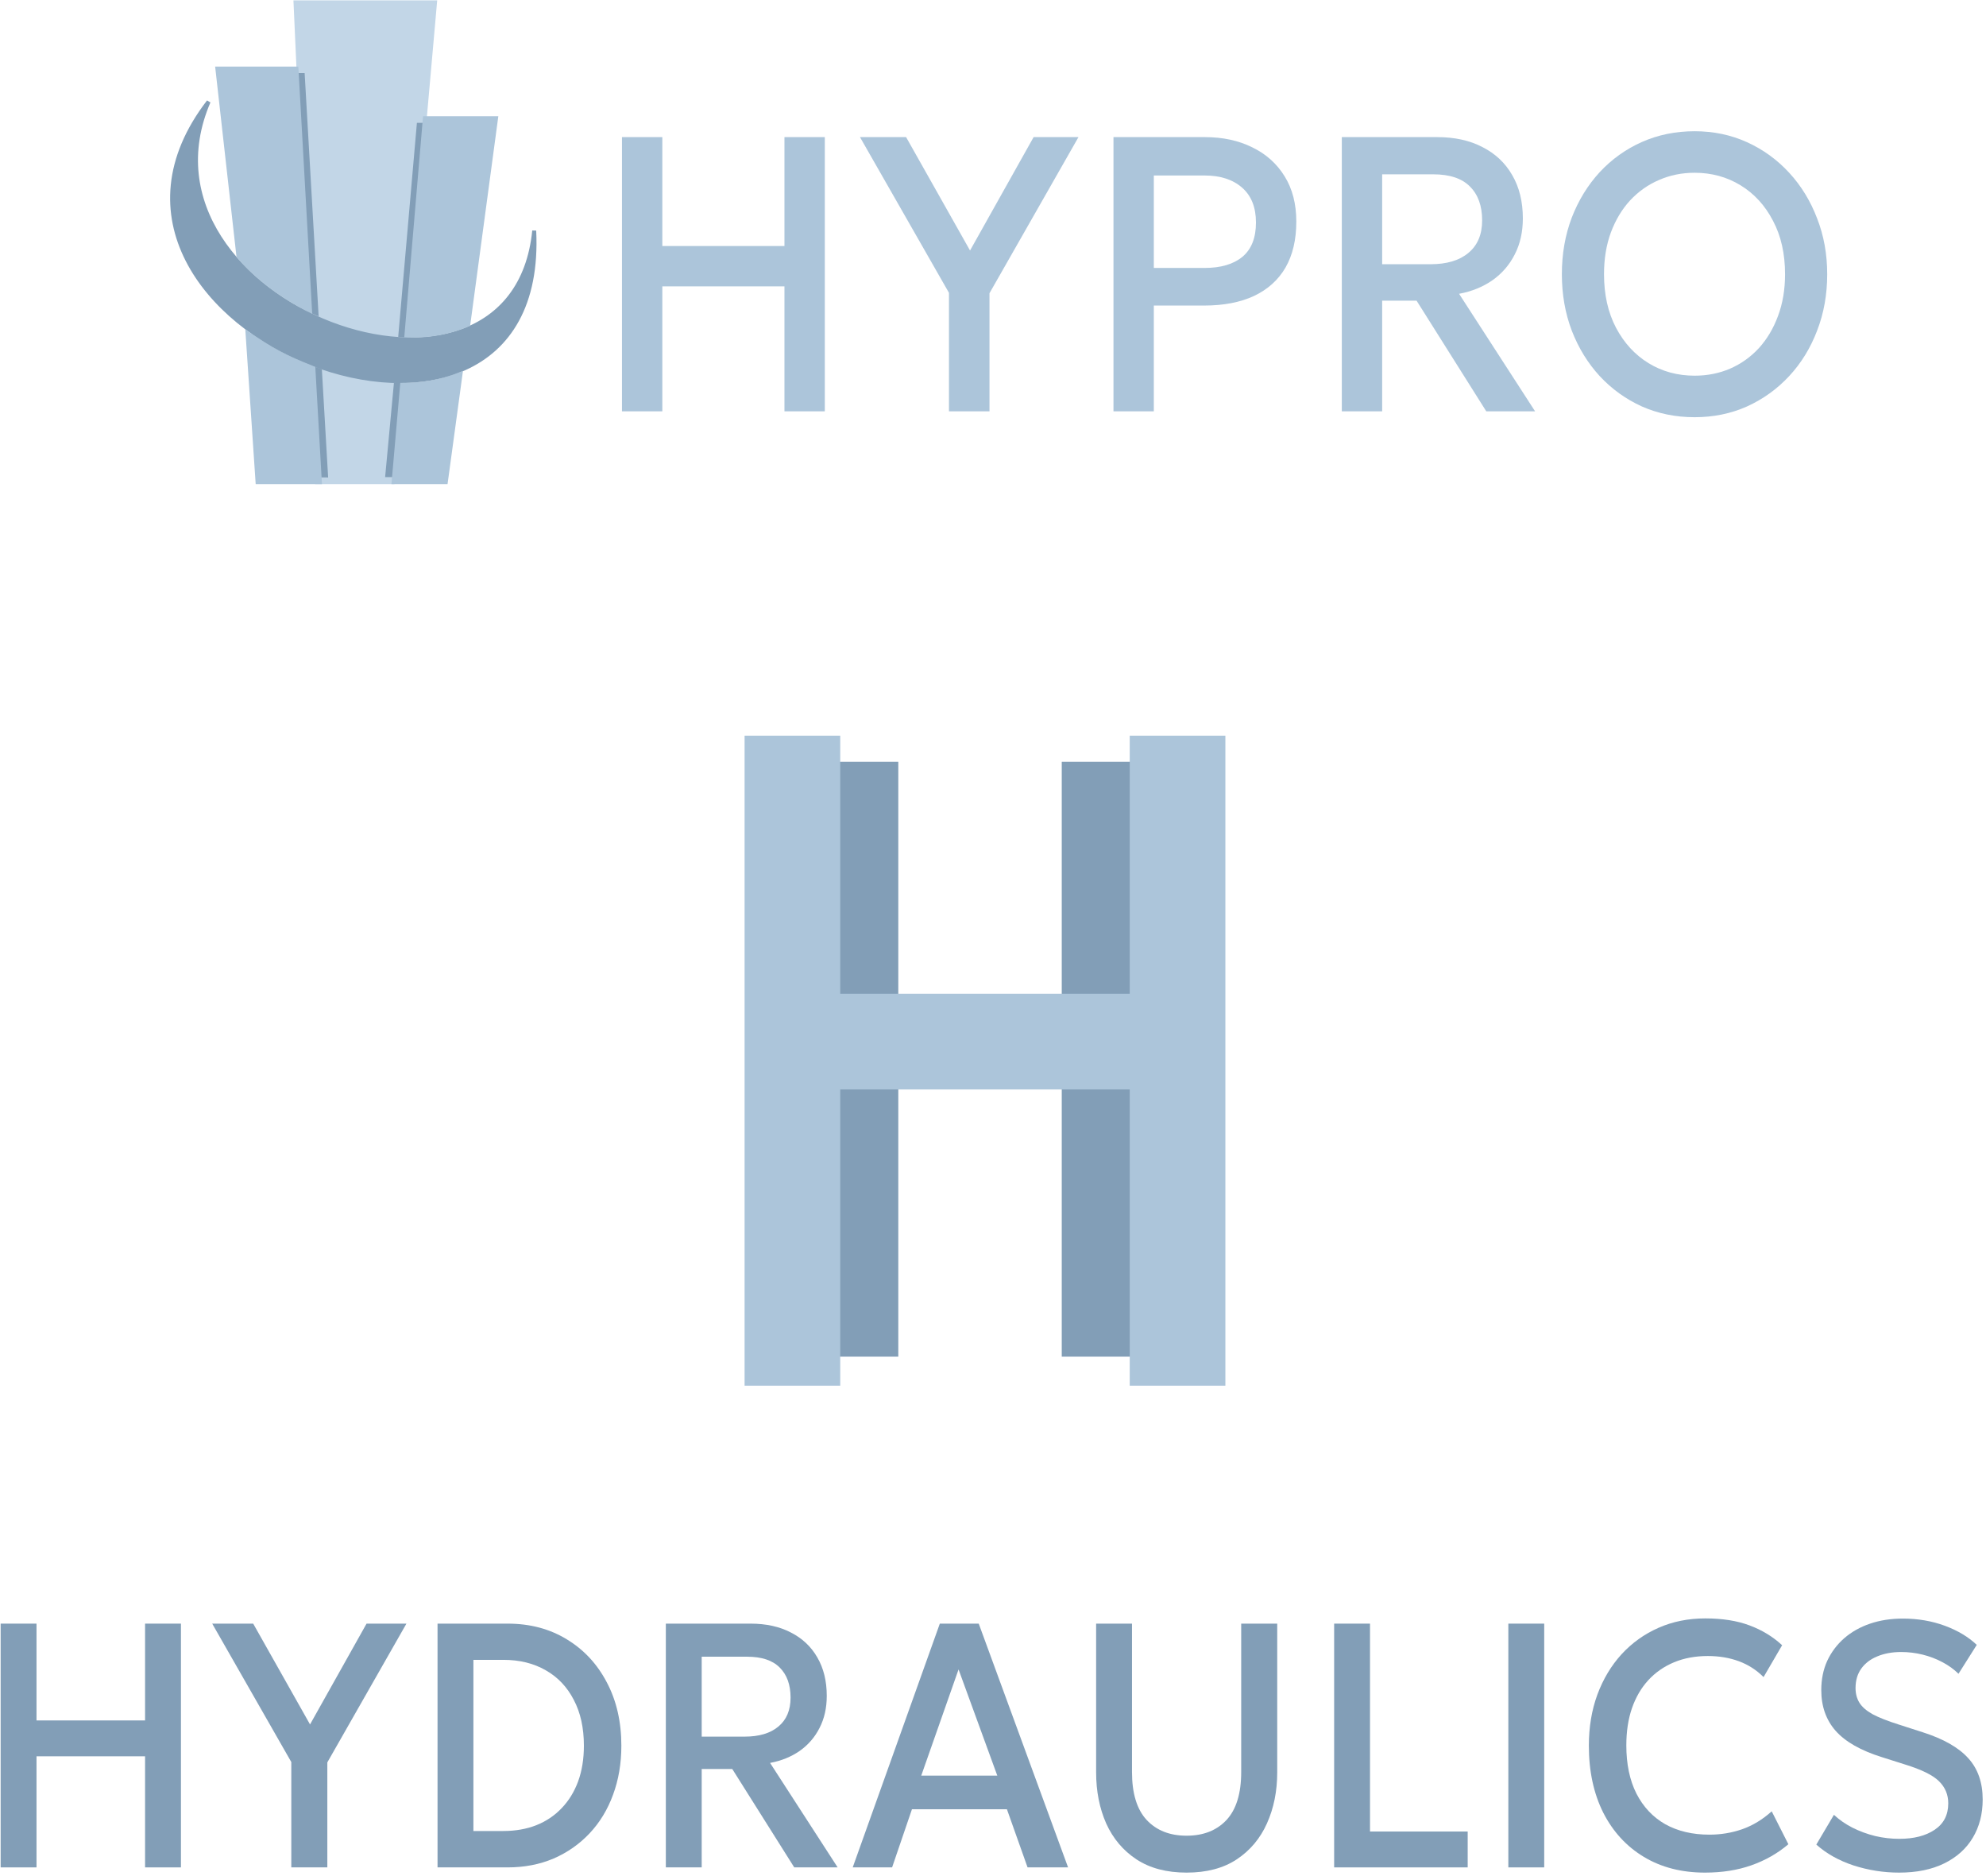
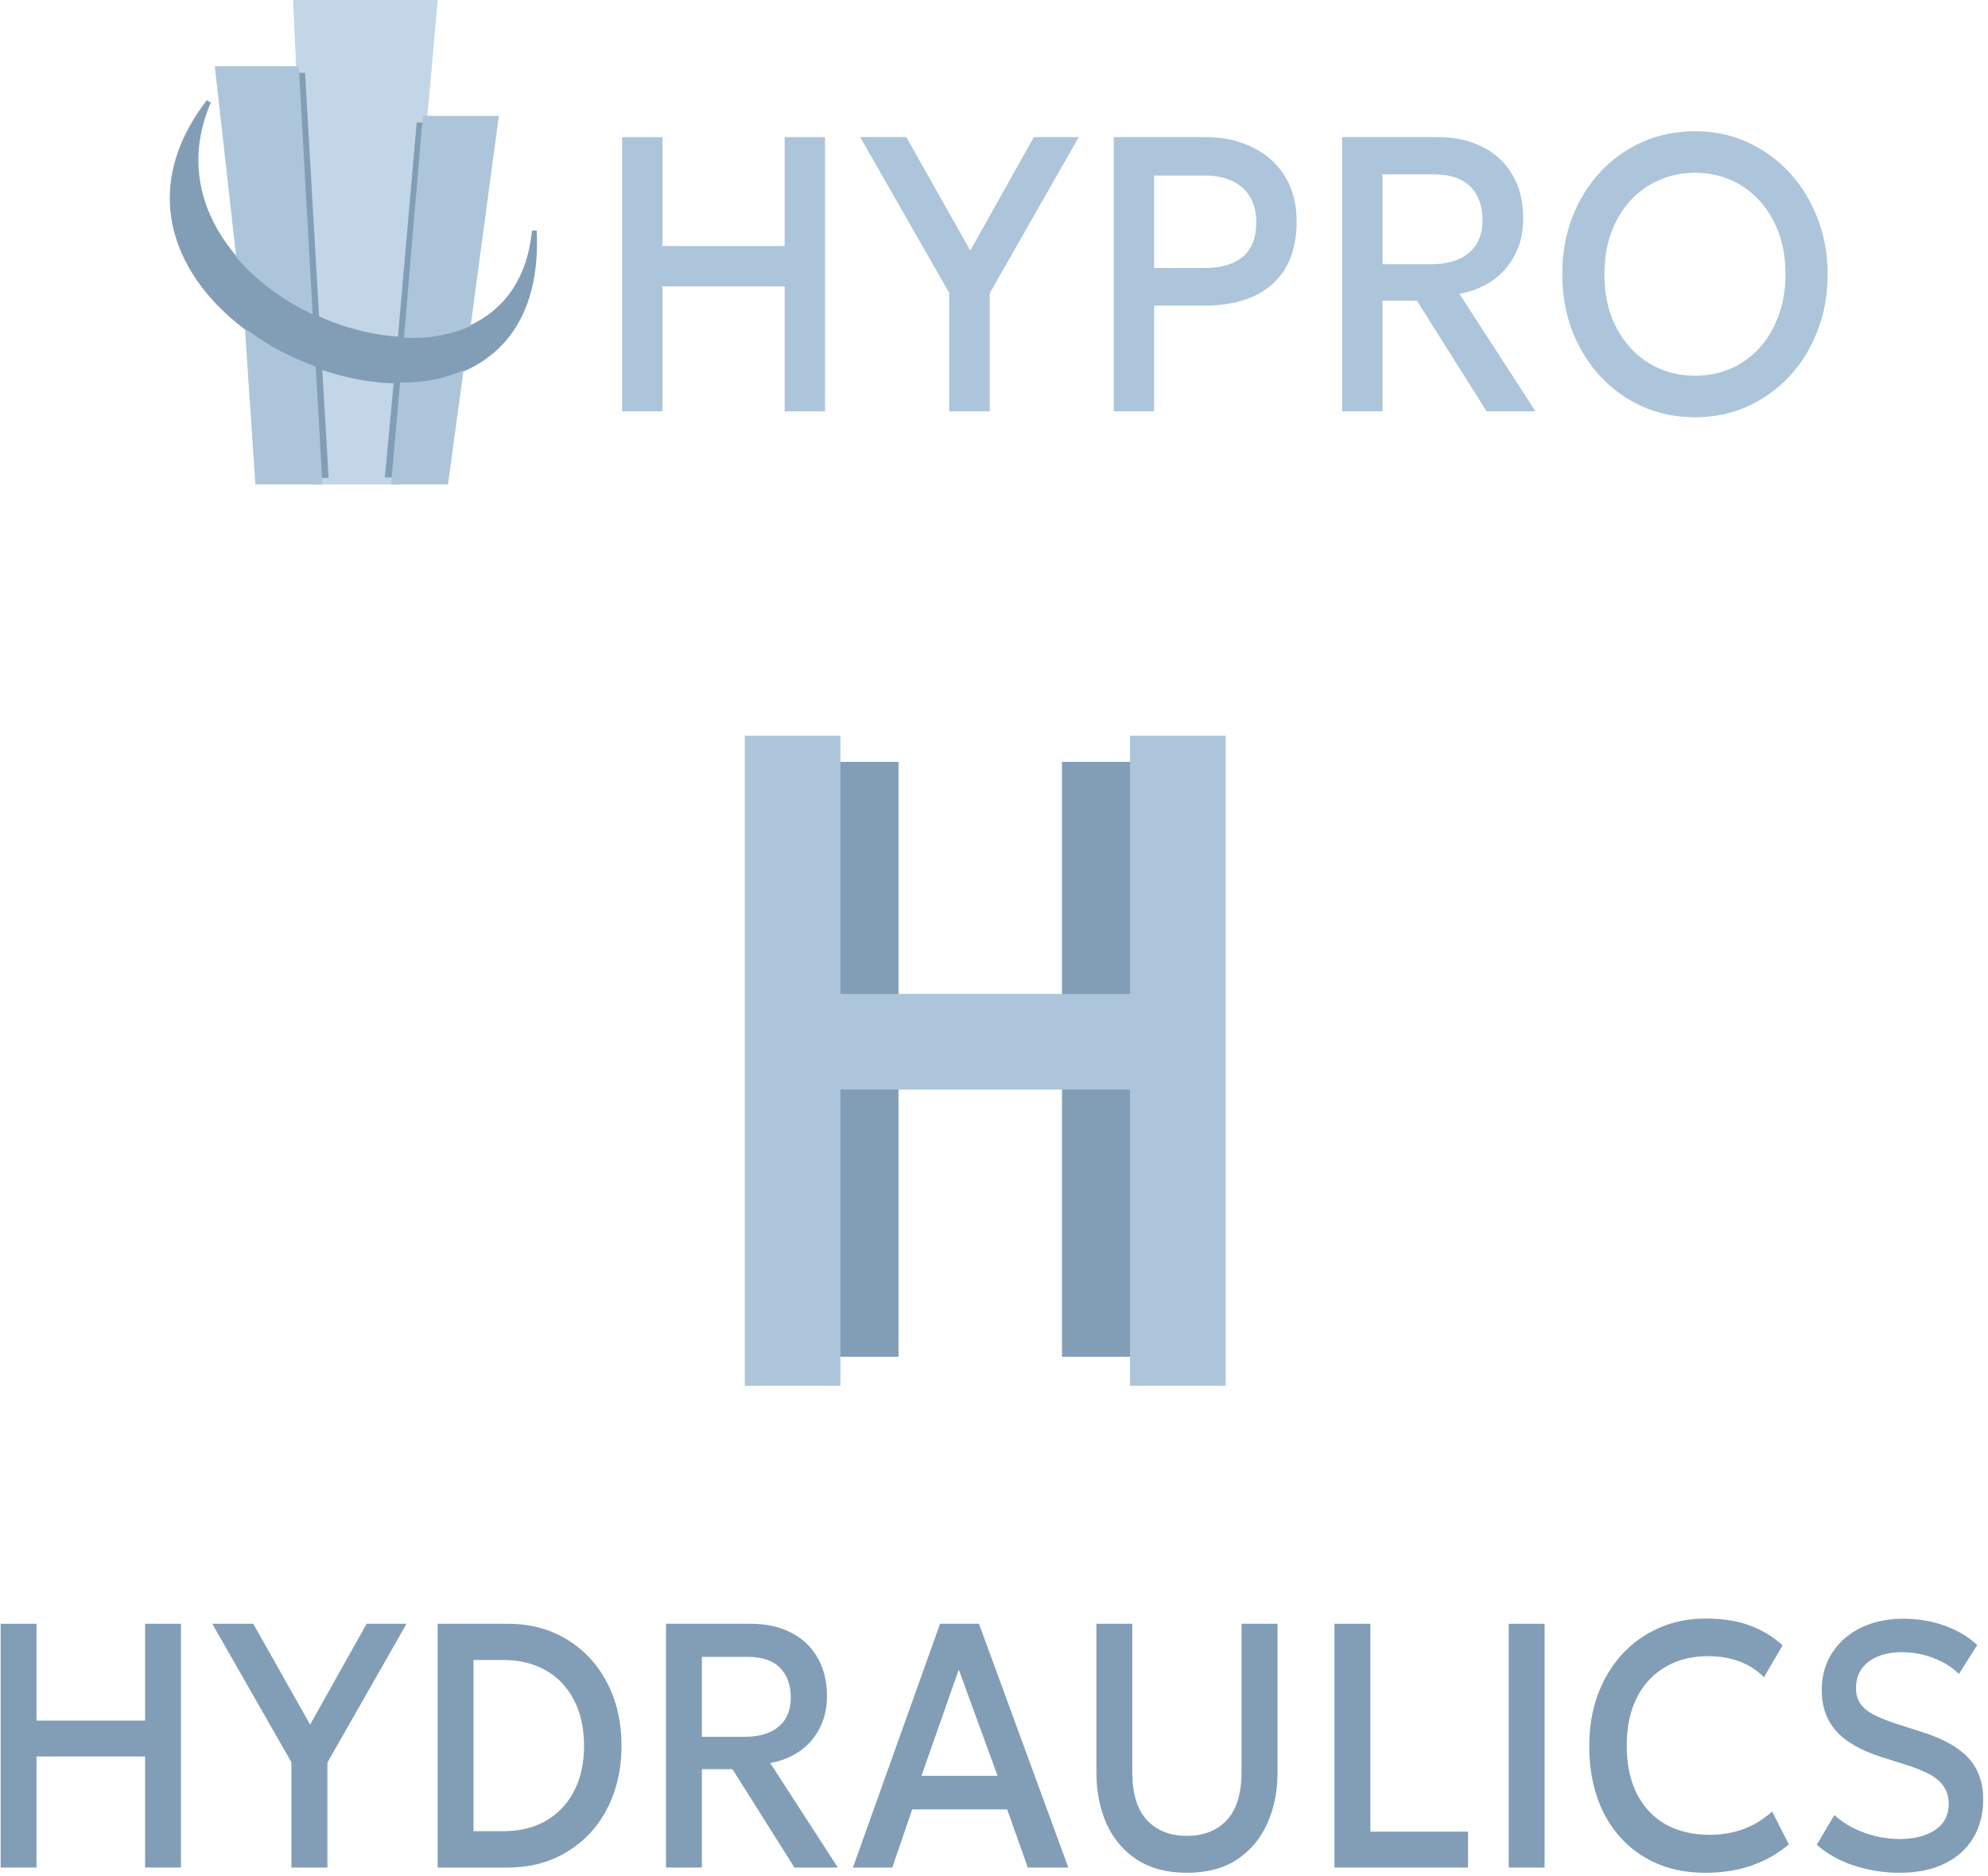
- <svg xmlns="http://www.w3.org/2000/svg" width="501" height="473" viewBox="0 0 501 473" fill="none">
-   <g filter="url(#filter0_b_560_9)">
-     <path d="M156.902 103.742V34.58H167.081V62.047H197.891V34.58H208.07V103.742H197.891V72.224H167.081V103.742H156.902Z" fill="#ACC5DA" />
-     <path d="M239.39 103.742V73.854L216.942 34.58H228.575L244.707 63.183L260.748 34.58H272.063L249.615 73.953V103.742H239.39Z" fill="#ACC5DA" />
-     <path d="M280.892 103.742V34.58H303.931C308.445 34.58 312.429 35.437 315.882 37.149C319.366 38.829 322.093 41.266 324.062 44.46C326.031 47.622 327.015 51.426 327.015 55.872C327.015 60.45 326.107 64.32 324.289 67.481C322.471 70.61 319.82 72.998 316.337 74.644C312.883 76.258 308.672 77.065 303.704 77.065H291.071V103.742H280.892ZM291.071 67.58H303.84C307.96 67.58 311.156 66.641 313.428 64.764C315.7 62.854 316.836 59.972 316.836 56.119C316.836 52.299 315.67 49.368 313.337 47.326C311.005 45.284 307.869 44.263 303.931 44.263H291.071V67.58Z" fill="#ACC5DA" />
-     <path d="M338.493 103.742V34.58H362.532C366.955 34.58 370.772 35.42 373.983 37.1C377.225 38.746 379.724 41.101 381.481 44.164C383.269 47.227 384.162 50.866 384.162 55.082C384.162 58.507 383.481 61.537 382.118 64.171C380.785 66.806 378.906 68.98 376.483 70.692C374.059 72.372 371.257 73.508 368.076 74.101L387.253 103.742H374.938L357.352 75.83H348.672V103.742H338.493ZM348.672 66.641H360.851C364.971 66.641 368.167 65.686 370.439 63.776C372.741 61.866 373.893 59.133 373.893 55.576C373.893 51.92 372.863 49.071 370.802 47.029C368.773 44.987 365.698 43.966 361.578 43.966H348.672V66.641Z" fill="#ACC5DA" />
-     <path d="M427.496 105.224C422.709 105.224 418.271 104.318 414.181 102.507C410.122 100.662 406.577 98.11 403.548 94.85C400.549 91.589 398.201 87.769 396.504 83.388C394.838 79.008 394.005 74.266 394.005 69.161C394.005 64.023 394.838 59.264 396.504 54.884C398.201 50.504 400.549 46.683 403.548 43.423C406.577 40.163 410.122 37.627 414.181 35.815C418.271 34.004 422.709 33.098 427.496 33.098C432.252 33.098 436.66 34.02 440.719 35.865C444.779 37.709 448.323 40.278 451.353 43.571C454.382 46.865 456.73 50.701 458.396 55.082C460.093 59.429 460.941 64.122 460.941 69.161C460.941 74.266 460.093 79.008 458.396 83.388C456.73 87.769 454.382 91.589 451.353 94.85C448.323 98.11 444.779 100.662 440.719 102.507C436.66 104.318 432.252 105.224 427.496 105.224ZM427.496 94.751C430.707 94.751 433.691 94.158 436.448 92.972C439.235 91.754 441.659 90.025 443.719 87.785C445.779 85.513 447.384 82.812 448.535 79.683C449.717 76.522 450.308 73.014 450.308 69.161C450.308 63.99 449.293 59.495 447.263 55.675C445.264 51.821 442.537 48.841 439.083 46.733C435.63 44.625 431.767 43.571 427.496 43.571C424.285 43.571 421.285 44.181 418.498 45.399C415.741 46.585 413.318 48.297 411.228 50.537C409.167 52.776 407.547 55.477 406.365 58.639C405.214 61.767 404.638 65.275 404.638 69.161C404.638 74.332 405.653 78.844 407.683 82.697C409.713 86.517 412.439 89.481 415.863 91.589C419.316 93.697 423.194 94.751 427.496 94.751Z" fill="#ACC5DA" />
-     <path d="M0.163 470.972V409.495H9.211V433.91H36.597V409.495H45.645V470.972H36.597V442.956H9.211V470.972H0.163Z" fill="#829EB7" />
-     <path d="M73.485 470.972V444.405L53.531 409.495H63.872L78.211 434.92L92.47 409.495H102.528L82.574 444.493V470.972H73.485Z" fill="#829EB7" />
-     <path d="M110.376 470.972V409.495H128.068C133.696 409.495 138.664 410.813 142.973 413.447C147.281 416.053 150.647 419.668 153.071 424.294C155.521 428.919 156.747 434.247 156.747 440.278C156.747 444.757 156.047 448.884 154.646 452.661C153.273 456.408 151.307 459.643 148.749 462.365C146.191 465.088 143.161 467.21 139.66 468.733C136.16 470.226 132.295 470.972 128.068 470.972H110.376ZM119.424 461.795H126.977C130.02 461.795 132.78 461.312 135.258 460.346C137.762 459.35 139.903 457.916 141.68 456.042C143.484 454.169 144.871 451.914 145.841 449.28C146.81 446.616 147.295 443.615 147.295 440.278C147.295 435.799 146.446 431.949 144.75 428.729C143.08 425.479 140.724 422.991 137.681 421.264C134.638 419.507 131.07 418.629 126.977 418.629H119.424V461.795Z" fill="#829EB7" />
-     <path d="M167.967 470.972V409.495H189.335C193.267 409.495 196.66 410.242 199.514 411.735C202.395 413.199 204.617 415.292 206.179 418.014C207.768 420.737 208.562 423.972 208.562 427.719C208.562 430.763 207.956 433.457 206.744 435.799C205.56 438.141 203.89 440.073 201.736 441.595C199.581 443.088 197.09 444.098 194.263 444.625L211.309 470.972H200.362L184.73 446.162H177.015V470.972H167.967ZM177.015 437.994H187.84C191.503 437.994 194.344 437.145 196.363 435.447C198.41 433.749 199.433 431.32 199.433 428.158C199.433 424.908 198.518 422.376 196.687 420.561C194.882 418.746 192.149 417.839 188.487 417.839H177.015V437.994Z" fill="#829EB7" />
-     <path d="M215.111 470.972L237.085 409.495H246.9L269.439 470.972H259.22L254.009 456.306H230.056L225.047 470.972H215.111ZM232.399 447.831H251.586L241.811 421.044L232.399 447.831Z" fill="#829EB7" />
-     <path d="M299.338 472.29C294.302 472.29 290.088 471.177 286.695 468.952C283.329 466.727 280.784 463.712 279.06 459.906C277.364 456.071 276.516 451.768 276.516 446.996V409.495H285.564V446.908C285.564 452.324 286.802 456.364 289.28 459.028C291.757 461.663 295.11 462.98 299.338 462.98C303.565 462.98 306.918 461.663 309.396 459.028C311.873 456.364 313.112 452.324 313.112 446.908V409.495H322.2V446.996C322.2 451.739 321.338 456.027 319.615 459.862C317.918 463.668 315.374 466.698 311.981 468.952C308.615 471.177 304.4 472.29 299.338 472.29Z" fill="#829EB7" />
-     <path d="M336.56 470.972V409.495H345.608V461.926H370.248V470.972H336.56Z" fill="#829EB7" />
-     <path d="M380.504 470.972V409.495H389.552V470.972H380.504Z" fill="#829EB7" />
-     <path d="M430.1 472.29C424.229 472.29 419.099 470.972 414.71 468.338C410.321 465.703 406.901 461.985 404.45 457.184C402.027 452.354 400.815 446.718 400.815 440.278C400.815 435.594 401.529 431.305 402.956 427.411C404.41 423.489 406.443 420.093 409.055 417.224C411.694 414.355 414.804 412.13 418.386 410.549C421.967 408.968 425.899 408.178 430.181 408.178C434.489 408.178 438.205 408.763 441.329 409.934C444.48 411.105 447.226 412.774 449.569 414.94L444.884 422.976C443.106 421.191 441.033 419.859 438.663 418.98C436.293 418.102 433.681 417.663 430.827 417.663C427.676 417.663 424.835 418.19 422.304 419.244C419.773 420.298 417.605 421.805 415.801 423.767C414.023 425.699 412.65 428.055 411.681 430.837C410.738 433.588 410.267 436.706 410.267 440.19C410.267 444.932 411.115 448.987 412.812 452.354C414.535 455.72 416.959 458.296 420.082 460.082C423.233 461.839 426.949 462.717 431.231 462.717C434.085 462.717 436.832 462.263 439.471 461.355C442.137 460.419 444.628 458.911 446.944 456.833L451.145 465.132C448.425 467.445 445.315 469.216 441.814 470.445C438.34 471.675 434.435 472.29 430.1 472.29Z" fill="#829EB7" />
-     <path d="M479.078 472.29C475.173 472.29 471.349 471.689 467.606 470.489C463.89 469.26 460.753 467.503 458.194 465.22L462.638 457.711C463.984 458.97 465.546 460.053 467.323 460.96C469.127 461.868 471.039 462.57 473.059 463.068C475.079 463.536 477.098 463.771 479.118 463.771C482.807 463.771 485.783 463.009 488.045 461.487C490.334 459.965 491.478 457.74 491.478 454.813C491.478 452.617 490.697 450.758 489.135 449.236C487.6 447.713 484.746 446.308 480.572 445.02L474.756 443.176C469.424 441.507 465.532 439.297 463.082 436.545C460.658 433.793 459.447 430.368 459.447 426.27C459.447 423.547 459.945 421.088 460.941 418.892C461.964 416.697 463.392 414.794 465.223 413.184C467.081 411.574 469.262 410.344 471.766 409.495C474.271 408.646 477.018 408.222 480.007 408.222C483.804 408.222 487.331 408.822 490.59 410.022C493.848 411.222 496.541 412.833 498.668 414.853L494.063 422.142C492.905 421 491.546 420.02 489.984 419.2C488.449 418.38 486.793 417.751 485.015 417.312C483.238 416.872 481.434 416.653 479.603 416.653C477.341 416.653 475.334 417.019 473.584 417.751C471.861 418.453 470.514 419.478 469.545 420.825C468.575 422.171 468.091 423.811 468.091 425.743C468.091 427.148 468.414 428.378 469.06 429.431C469.706 430.485 470.81 431.451 472.372 432.33C473.961 433.179 476.142 434.042 478.916 434.92L485.056 436.896C490.28 438.565 494.104 440.746 496.527 443.439C498.951 446.103 500.163 449.572 500.163 453.847C500.163 457.506 499.328 460.726 497.658 463.507C496.016 466.259 493.619 468.411 490.468 469.962C487.318 471.514 483.521 472.29 479.078 472.29Z" fill="#829EB7" />
-     <path d="M204.73 342.163V192.13H226.609V251.715H267.844V192.13H290.565V342.163H267.844V273.791H226.609V342.163H204.73Z" fill="#829EB7" />
-     <path d="M187.834 349.482V185.543H211.962V250.65H284.992V185.543H309.12V349.482H284.992V274.773H211.962V349.482H187.834Z" fill="#ACC5DA" />
-   </g>
-   <path d="M99.021 121.6H79.977L74.547 0.6H109.744L99.021 121.6Z" fill="#C2D6E7" stroke="#C2D6E7" />
-   <path d="M76.378 18.943H56.289L62.094 64.021C68.335 70.826 71.82 75.64 79.836 79.023L76.378 18.943Z" fill="#829EB7" />
-   <path d="M67.256 119.827L82.248 119.918L80.714 93.507C73.783 91.03 68.995 88.471 64.074 85.172L67.256 119.827Z" fill="#829EB7" />
-   <path d="M123.351 31.476H105.63L100.995 84.503C107.37 85.062 114.159 82.844 117.221 81.516L123.351 31.476Z" fill="#829EB7" />
-   <path d="M97.703 119.827H111.435L115.19 94.733C109.369 96.821 105.112 97.197 99.835 97.016L97.703 119.827Z" fill="#829EB7" />
-   <path d="M76.378 18.943H56.289L62.094 64.021C68.335 70.826 71.82 75.64 79.836 79.023L76.378 18.943Z" stroke="#829EB7" />
-   <path d="M67.256 119.827L82.248 119.918L80.714 93.507C73.783 91.03 68.995 88.471 64.074 85.172L67.256 119.827Z" stroke="#829EB7" />
-   <path d="M123.351 31.476H105.63L100.995 84.503C107.37 85.062 114.159 82.844 117.221 81.516L123.351 31.476Z" stroke="#829EB7" />
-   <path d="M97.703 119.827H111.435L115.19 94.733C109.369 96.821 105.112 97.197 99.835 97.016L97.703 119.827Z" stroke="#829EB7" />
-   <path d="M134.765 58.179C129.26 113.255 30.672 76.538 52.625 25.635C8.32 83.214 138.44 133.283 134.765 58.179Z" fill="#829EB7" stroke="#829EB7" />
-   <path d="M74.79 17.29H54.833L60.14 64.589C64.817 70.164 71.586 75.064 78.211 78.316L74.79 17.29Z" fill="#ACC5DA" />
-   <path d="M64.968 121.6H80.689L79.058 92.872C71.535 89.889 68.916 88.455 62.448 84.069L64.968 121.6Z" fill="#ACC5DA" />
-   <path d="M125.141 29.807H107.179L102.524 84.596C109.257 84.915 114.76 83.308 118.142 81.825L125.141 29.807Z" fill="#ACC5DA" />
-   <path d="M99.294 121.6H112.466L116.181 94.316C110.85 96.483 105.862 97.055 101.437 97.055L99.294 121.6Z" fill="#ACC5DA" />
-   <path d="M74.79 17.29H54.833L60.14 64.589C64.817 70.164 71.586 75.064 78.211 78.316L74.79 17.29Z" stroke="#ACC5DA" />
-   <path d="M64.968 121.6H80.689L79.058 92.872C71.535 89.889 68.916 88.455 62.448 84.069L64.968 121.6Z" stroke="#ACC5DA" />
-   <path d="M125.141 29.807H107.179L102.524 84.596C109.257 84.915 114.76 83.308 118.142 81.825L125.141 29.807Z" stroke="#ACC5DA" />
-   <path d="M99.294 121.6H112.466L116.181 94.316C110.85 96.483 105.862 97.055 101.437 97.055L99.294 121.6Z" stroke="#ACC5DA" />
-   <defs>
-     <filter id="filter0_b_560_9" x="-3.837" y="29.098" width="508" height="447.191" filterUnits="userSpaceOnUse" color-interpolation-filters="sRGB">
-       <feFlood flood-opacity="0" result="BackgroundImageFix" />
-       <feGaussianBlur in="BackgroundImageFix" stdDeviation="2" />
-       <feComposite in2="SourceAlpha" operator="in" result="effect1_backgroundBlur_560_9" />
-       <feBlend mode="normal" in="SourceGraphic" in2="effect1_backgroundBlur_560_9" result="shape" />
-     </filter>
-   </defs>
+ <svg xmlns="http://www.w3.org/2000/svg" width="424" height="400" viewBox="0 0 424 400" fill="none">
+   <path d="M132.687 87.731V29.243H141.295V52.471H167.35V29.243H175.958V87.731H167.35V61.077H141.295V87.731H132.687Z" fill="#ACC5DA" />
+   <path d="M202.444 87.731V62.456L183.46 29.243H193.298L206.94 53.432L220.505 29.243H230.074L211.091 62.539V87.731H202.444Z" fill="#ACC5DA" />
+   <path d="M237.541 87.731V29.243H257.024C260.842 29.243 264.211 29.967 267.131 31.416C270.077 32.836 272.383 34.897 274.048 37.599C275.714 40.272 276.546 43.489 276.546 47.249C276.546 51.12 275.778 54.393 274.24 57.067C272.703 59.712 270.461 61.732 267.516 63.124C264.595 64.489 261.034 65.171 256.832 65.171H246.149V87.731H237.541ZM246.149 57.15H256.947C260.432 57.15 263.134 56.356 265.056 54.769C266.977 53.154 267.938 50.717 267.938 47.458C267.938 44.227 266.952 41.748 264.979 40.022C263.007 38.295 260.355 37.431 257.024 37.431H246.149V57.15Z" fill="#ACC5DA" />
+   <path d="M286.251 87.731V29.243H306.58C310.32 29.243 313.548 29.953 316.264 31.374C319.005 32.766 321.118 34.758 322.604 37.348C324.116 39.938 324.871 43.016 324.871 46.581C324.871 49.477 324.296 52.039 323.143 54.268C322.016 56.496 320.427 58.334 318.378 59.782C316.328 61.203 313.958 62.163 311.268 62.665L327.485 87.731H317.071L302.199 64.127H294.859V87.731H286.251ZM294.859 56.356H305.158C308.642 56.356 311.345 55.549 313.266 53.933C315.213 52.318 316.187 50.006 316.187 46.998C316.187 43.907 315.316 41.498 313.573 39.771C311.858 38.044 309.257 37.181 305.773 37.181H294.859V56.356Z" fill="#ACC5DA" />
+   <path d="M361.519 88.984C357.471 88.984 353.718 88.218 350.259 86.687C346.827 85.126 343.829 82.968 341.267 80.211C338.731 77.454 336.745 74.223 335.31 70.519C333.902 66.815 333.197 62.804 333.197 58.487C333.197 54.142 333.902 50.118 335.31 46.413C336.745 42.709 338.731 39.479 341.267 36.721C343.829 33.964 346.827 31.82 350.259 30.288C353.718 28.756 357.471 27.99 361.519 27.99C365.541 27.99 369.269 28.77 372.701 30.329C376.135 31.889 379.132 34.062 381.694 36.847C384.256 39.632 386.241 42.877 387.65 46.581C389.085 50.257 389.803 54.226 389.803 58.487C389.803 62.804 389.085 66.815 387.65 70.519C386.241 74.223 384.256 77.454 381.694 80.211C379.132 82.968 376.135 85.126 372.701 86.687C369.269 88.218 365.541 88.984 361.519 88.984ZM361.519 80.127C364.235 80.127 366.758 79.626 369.09 78.624C371.446 77.593 373.496 76.131 375.238 74.237C376.981 72.315 378.338 70.031 379.311 67.385C380.311 64.712 380.811 61.746 380.811 58.487C380.811 54.114 379.952 50.313 378.235 47.082C376.545 43.823 374.239 41.303 371.318 39.52C368.398 37.738 365.131 36.847 361.519 36.847C358.804 36.847 356.267 37.362 353.91 38.392C351.578 39.395 349.529 40.843 347.762 42.737C346.019 44.631 344.649 46.915 343.649 49.589C342.676 52.234 342.189 55.201 342.189 58.487C342.189 62.86 343.047 66.675 344.764 69.934C346.481 73.165 348.786 75.671 351.682 77.454C354.602 79.236 357.881 80.127 361.519 80.127Z" fill="#ACC5DA" />
+   <path d="M0.138 398.284V346.295H7.789V366.942H30.949V346.295H38.601V398.284H30.949V374.592H7.789V398.284H0.138Z" fill="#829EB7" />
+   <path d="M62.144 398.284V375.817L45.27 346.295H54.014L66.141 367.796L78.199 346.295H86.704L69.83 375.892V398.284H62.144Z" fill="#829EB7" />
+   <path d="M93.341 398.284V346.295H108.303C113.062 346.295 117.263 347.41 120.907 349.637C124.55 351.841 127.397 354.898 129.447 358.81C131.519 362.721 132.555 367.227 132.555 372.327C132.555 376.115 131.964 379.605 130.779 382.799C129.618 385.968 127.955 388.704 125.792 391.006C123.629 393.308 121.066 395.103 118.106 396.391C115.146 397.653 111.877 398.284 108.303 398.284H93.341ZM100.993 390.524H107.38C109.953 390.524 112.287 390.115 114.383 389.298C116.501 388.456 118.311 387.243 119.814 385.658C121.339 384.074 122.512 382.167 123.333 379.94C124.152 377.687 124.562 375.149 124.562 372.327C124.562 368.54 123.844 365.284 122.41 362.561C120.998 359.812 119.005 357.708 116.432 356.248C113.859 354.762 110.841 354.019 107.38 354.019H100.993V390.524Z" fill="#829EB7" />
+   <path d="M142.044 398.284V346.295H160.114C163.439 346.295 166.309 346.927 168.722 348.189C171.159 349.428 173.038 351.198 174.358 353.499C175.702 355.802 176.374 358.538 176.374 361.707C176.374 364.281 175.861 366.559 174.836 368.54C173.835 370.52 172.423 372.154 170.601 373.441C168.779 374.704 166.672 375.558 164.282 376.003L178.697 398.284H169.439L156.22 377.303H149.696V398.284H142.044ZM149.696 370.396H158.85C161.948 370.396 164.35 369.678 166.057 368.242C167.789 366.806 168.654 364.752 168.654 362.078C168.654 359.329 167.88 357.188 166.331 355.653C164.805 354.118 162.494 353.351 159.397 353.351H149.696V370.396Z" fill="#829EB7" />
+   <path d="M181.912 398.284L200.495 346.295H208.795L227.855 398.284H219.213L214.807 385.882H194.55L190.314 398.284H181.912ZM196.532 378.715H212.758L204.491 356.062L196.532 378.715Z" fill="#829EB7" />
+   <path d="M253.14 399.399C248.881 399.399 245.317 398.458 242.448 396.576C239.601 394.694 237.449 392.145 235.991 388.926C234.557 385.683 233.84 382.044 233.84 378.008V346.295H241.492V377.934C241.492 382.514 242.538 385.931 244.634 388.184C246.729 390.412 249.564 391.526 253.14 391.526C256.714 391.526 259.55 390.412 261.645 388.184C263.74 385.931 264.788 382.514 264.788 377.934V346.295H272.473V378.008C272.473 382.019 271.744 385.646 270.287 388.889C268.852 392.107 266.701 394.67 263.831 396.576C260.985 398.458 257.42 399.399 253.14 399.399Z" fill="#829EB7" />
+   <path d="M284.616 398.284V346.295H292.268V390.634H313.105V398.284H284.616Z" fill="#829EB7" />
+   <path d="M321.779 398.284V346.295H329.431V398.284H321.779Z" fill="#829EB7" />
+   <path d="M363.721 399.4C358.756 399.4 354.418 398.286 350.706 396.058C346.994 393.83 344.102 390.686 342.03 386.626C339.981 382.541 338.956 377.775 338.956 372.329C338.956 368.368 339.559 364.741 340.766 361.448C341.996 358.131 343.715 355.259 345.924 352.833C348.156 350.407 350.786 348.525 353.815 347.188C356.843 345.851 360.168 345.183 363.789 345.183C367.432 345.183 370.575 345.678 373.217 346.668C375.881 347.658 378.204 349.07 380.185 350.901L376.223 357.697C374.72 356.188 372.966 355.061 370.962 354.318C368.958 353.575 366.749 353.204 364.336 353.204C361.671 353.204 359.268 353.65 357.128 354.541C354.988 355.433 353.154 356.707 351.629 358.366C350.125 360 348.964 361.992 348.145 364.345C347.347 366.671 346.949 369.308 346.949 372.255C346.949 376.265 347.666 379.694 349.101 382.541C350.558 385.388 352.608 387.566 355.249 389.077C357.914 390.562 361.056 391.305 364.677 391.305C367.091 391.305 369.414 390.921 371.646 390.153C373.9 389.362 376.007 388.086 377.965 386.329L381.518 393.347C379.218 395.303 376.588 396.801 373.627 397.84C370.689 398.88 367.387 399.4 363.721 399.4Z" fill="#829EB7" />
+   <path d="M405.14 399.4C401.838 399.4 398.604 398.892 395.439 397.877C392.296 396.838 389.643 395.352 387.479 393.421L391.237 387.071C392.376 388.136 393.696 389.052 395.199 389.819C396.725 390.587 398.342 391.18 400.05 391.602C401.758 391.997 403.466 392.196 405.174 392.196C408.293 392.196 410.81 391.552 412.723 390.265C414.659 388.978 415.626 387.096 415.626 384.621C415.626 382.764 414.966 381.191 413.645 379.904C412.347 378.616 409.933 377.428 406.403 376.339L401.485 374.78C396.976 373.368 393.685 371.499 391.613 369.172C389.563 366.845 388.539 363.948 388.539 360.483C388.539 358.18 388.96 356.101 389.802 354.243C390.667 352.387 391.875 350.778 393.423 349.416C394.995 348.055 396.839 347.015 398.956 346.297C401.075 345.579 403.398 345.22 405.926 345.22C409.137 345.22 412.119 345.728 414.875 346.742C417.63 347.757 419.908 349.12 421.707 350.828L417.812 356.992C416.833 356.026 415.684 355.197 414.363 354.504C413.065 353.811 411.664 353.279 410.161 352.907C408.658 352.535 407.132 352.35 405.584 352.35C403.671 352.35 401.974 352.66 400.494 353.279C399.037 353.872 397.898 354.739 397.078 355.878C396.258 357.016 395.849 358.403 395.849 360.037C395.849 361.225 396.122 362.265 396.668 363.156C397.214 364.047 398.148 364.864 399.469 365.608C400.813 366.326 402.657 367.055 405.003 367.798L410.195 369.469C414.613 370.88 417.847 372.725 419.896 375.002C421.946 377.255 422.971 380.189 422.971 383.804C422.971 386.898 422.265 389.621 420.852 391.973C419.464 394.3 417.437 396.12 414.772 397.432C412.108 398.744 408.897 399.4 405.14 399.4Z" fill="#829EB7" />
+   <path d="M173.133 289.355V162.478H191.635V212.867H226.506V162.478H245.72V289.355H226.506V231.536H191.635V289.355H173.133Z" fill="#829EB7" />
+   <path d="M158.844 295.545V156.907H179.249V211.966H241.007V156.907H261.412V295.545H241.007V232.366H179.249V295.545H158.844Z" fill="#ACC5DA" />
+   <path d="M83.739 102.833H67.633L63.041 0.508H92.806L83.739 102.833Z" fill="#C2D6E7" stroke="#C2D6E7" />
+   <path d="M64.591 16.019H47.601L52.511 54.141C57.788 59.895 60.736 63.966 67.514 66.827L64.591 16.019Z" fill="#829EB7" />
+   <path d="M56.876 101.334L69.554 101.411L68.257 79.076C62.396 76.981 58.346 74.817 54.185 72.028L56.876 101.334Z" fill="#829EB7" />
+   <path d="M104.313 26.618H89.327L85.408 71.461C90.799 71.934 96.54 70.059 99.13 68.935L104.313 26.618Z" fill="#829EB7" />
+   <path d="M82.624 101.334H94.237L97.412 80.113C92.49 81.878 88.89 82.196 84.427 82.043L82.624 101.334Z" fill="#829EB7" />
+   <path d="M64.591 16.019H47.601L52.511 54.141C57.788 59.895 60.736 63.966 67.514 66.827L64.591 16.019Z" stroke="#829EB7" />
+   <path d="M56.876 101.334L69.554 101.411L68.257 79.076C62.396 76.981 58.346 74.817 54.185 72.028L56.876 101.334Z" stroke="#829EB7" />
+   <path d="M104.313 26.618H89.327L85.408 71.461C90.799 71.934 96.54 70.059 99.13 68.935L104.313 26.618Z" stroke="#829EB7" />
+   <path d="M82.624 101.334H94.237L97.412 80.113C92.49 81.878 88.89 82.196 84.427 82.043L82.624 101.334Z" stroke="#829EB7" />
+   <path d="M113.966 49.2C109.311 95.776 25.938 64.726 44.503 21.678C7.036 70.371 117.074 112.713 113.966 49.2Z" fill="#829EB7" stroke="#829EB7" />
+   <path d="M63.248 14.621H46.371L50.858 54.62C54.813 59.335 60.538 63.479 66.14 66.229L63.248 14.621Z" fill="#ACC5DA" />
+   <path d="M54.941 102.833H68.236L66.857 78.539C60.494 76.016 58.28 74.803 52.81 71.095L54.941 102.833Z" fill="#ACC5DA" />
+   <path d="M105.828 25.207H90.638L86.701 71.54C92.395 71.809 97.049 70.451 99.909 69.197L105.828 25.207Z" fill="#ACC5DA" />
+   <path d="M83.97 102.833H95.109L98.25 79.76C93.742 81.592 89.524 82.076 85.782 82.076L83.97 102.833Z" fill="#ACC5DA" />
+   <path d="M63.248 14.621H46.371L50.858 54.62C54.813 59.335 60.538 63.479 66.14 66.229L63.248 14.621Z" stroke="#ACC5DA" />
+   <path d="M54.941 102.833H68.236L66.857 78.539C60.494 76.016 58.28 74.803 52.81 71.095L54.941 102.833Z" stroke="#ACC5DA" />
+   <path d="M105.828 25.207H90.638L86.701 71.54C92.395 71.809 97.049 70.451 99.909 69.197L105.828 25.207Z" stroke="#ACC5DA" />
+   <path d="M83.97 102.833H95.109L98.25 79.76C93.742 81.592 89.524 82.076 85.782 82.076L83.97 102.833Z" stroke="#ACC5DA" />
</svg>
